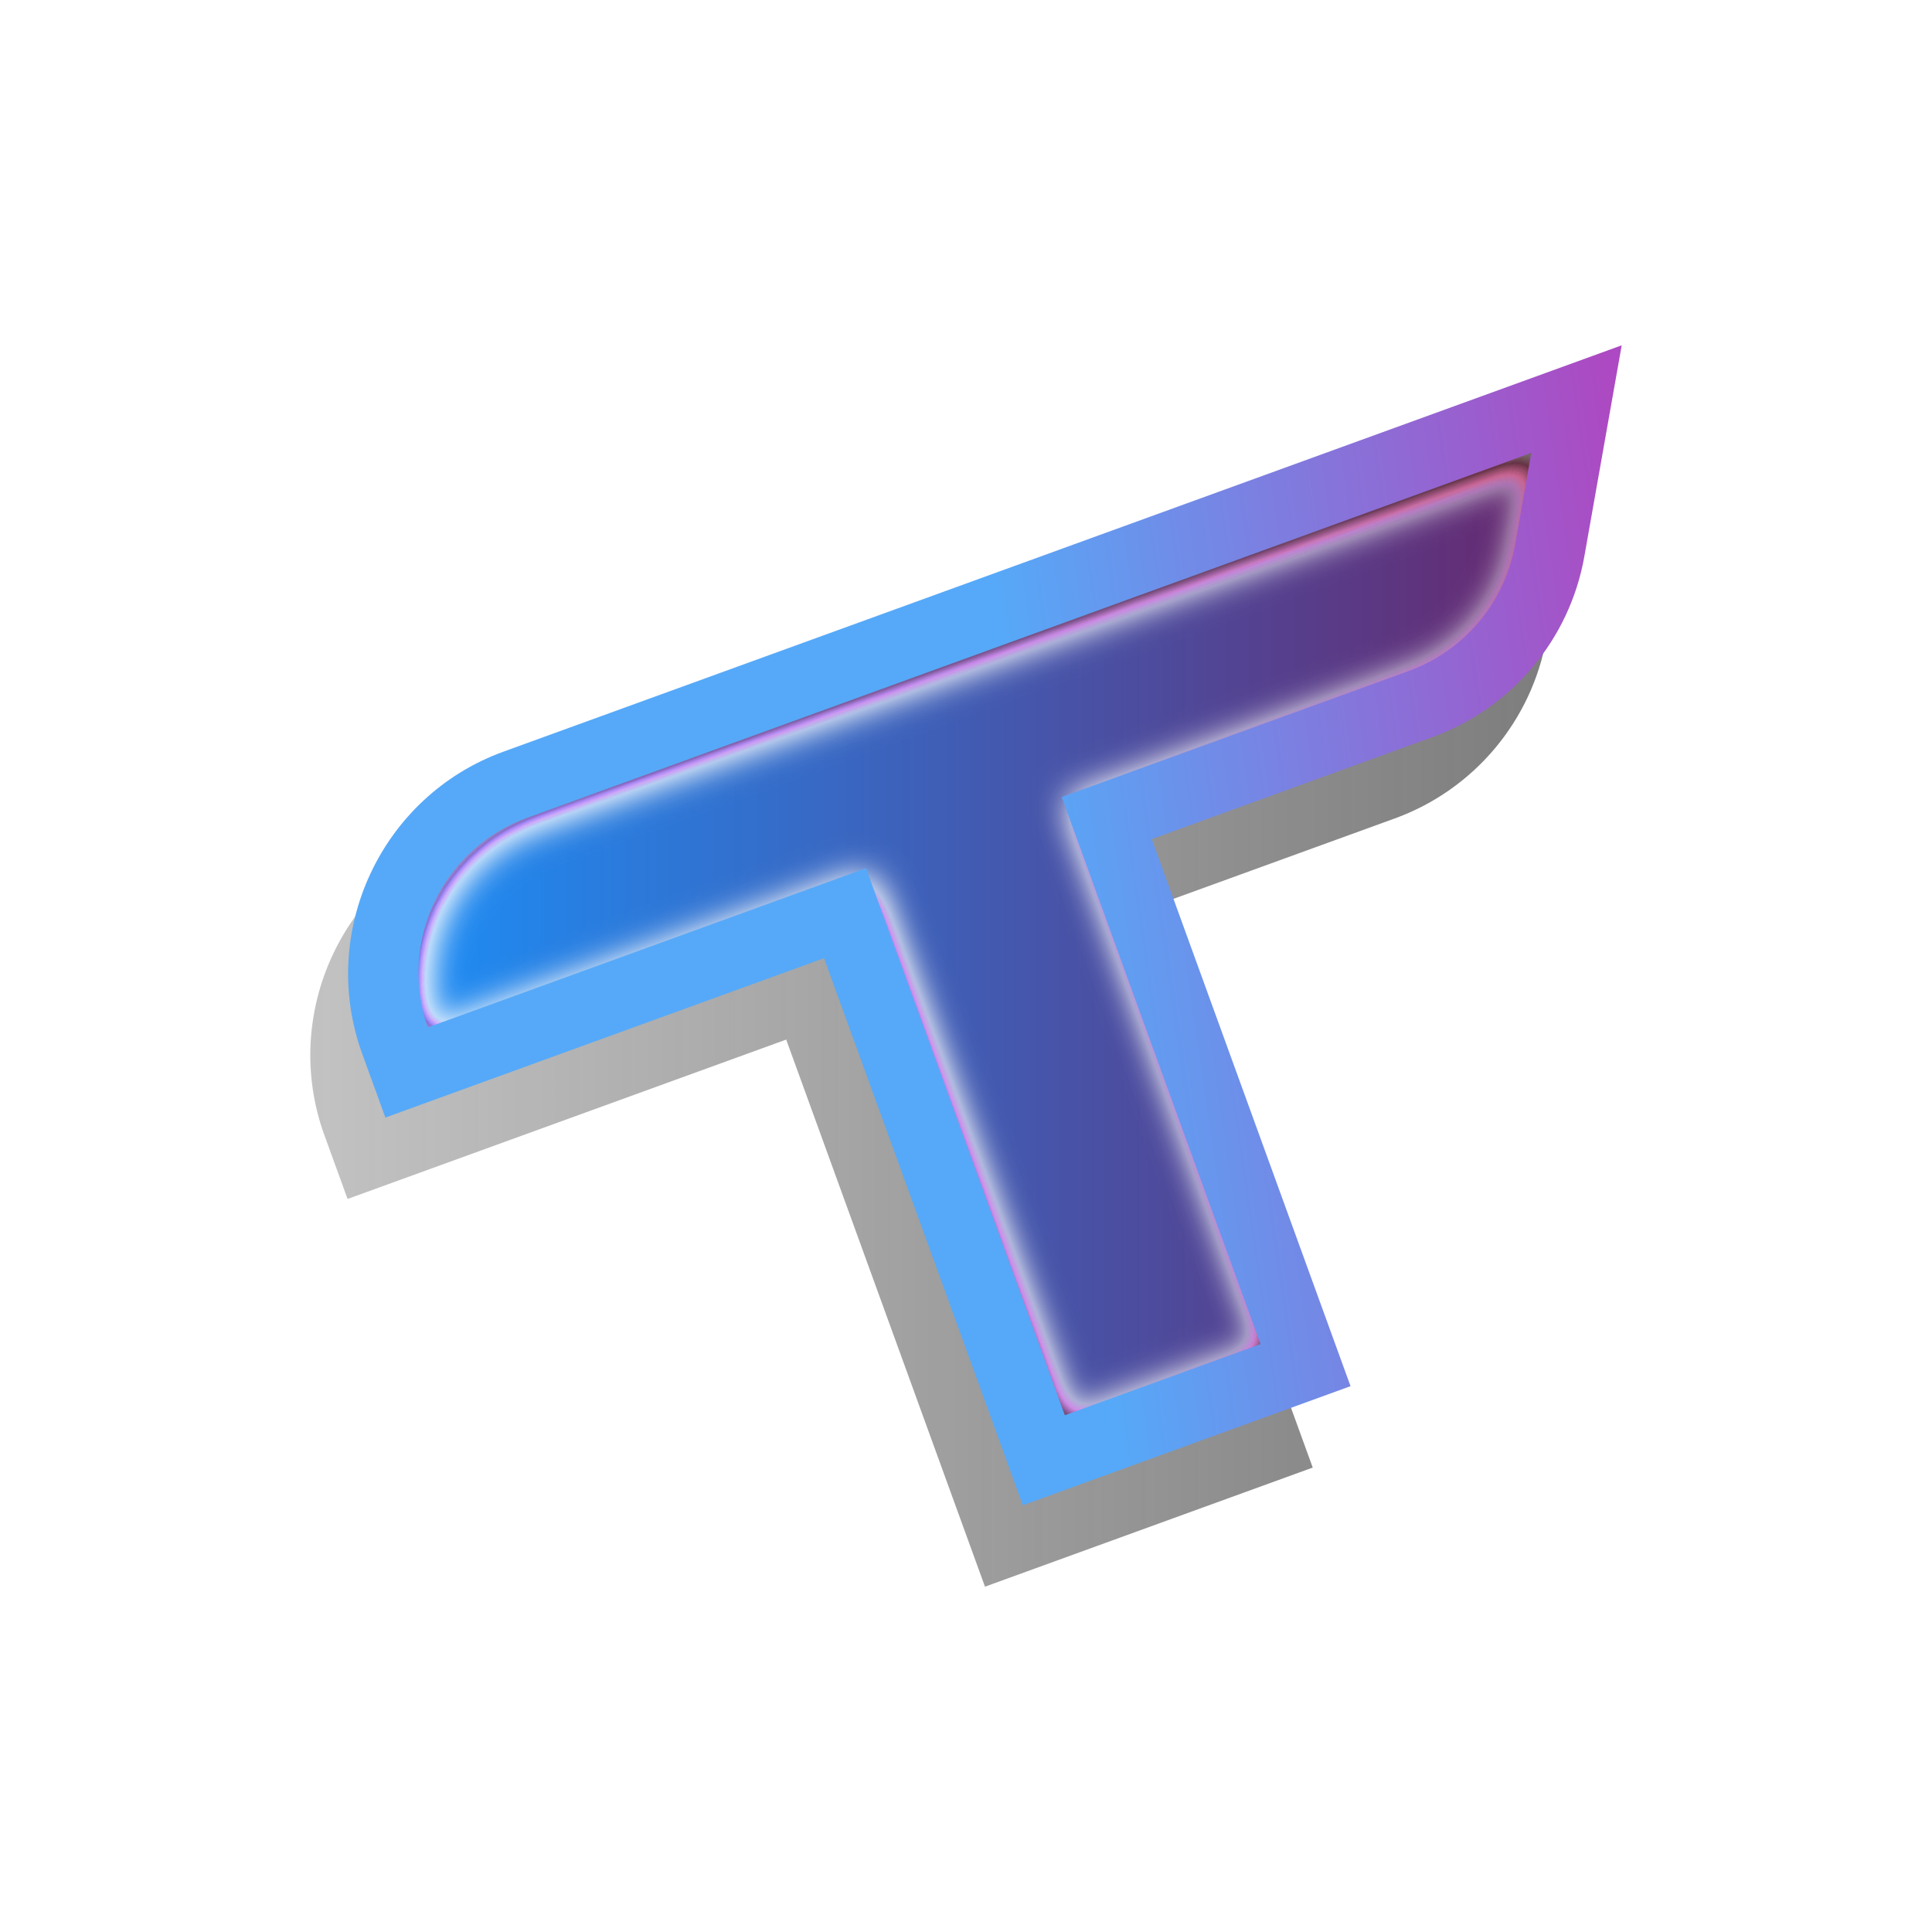
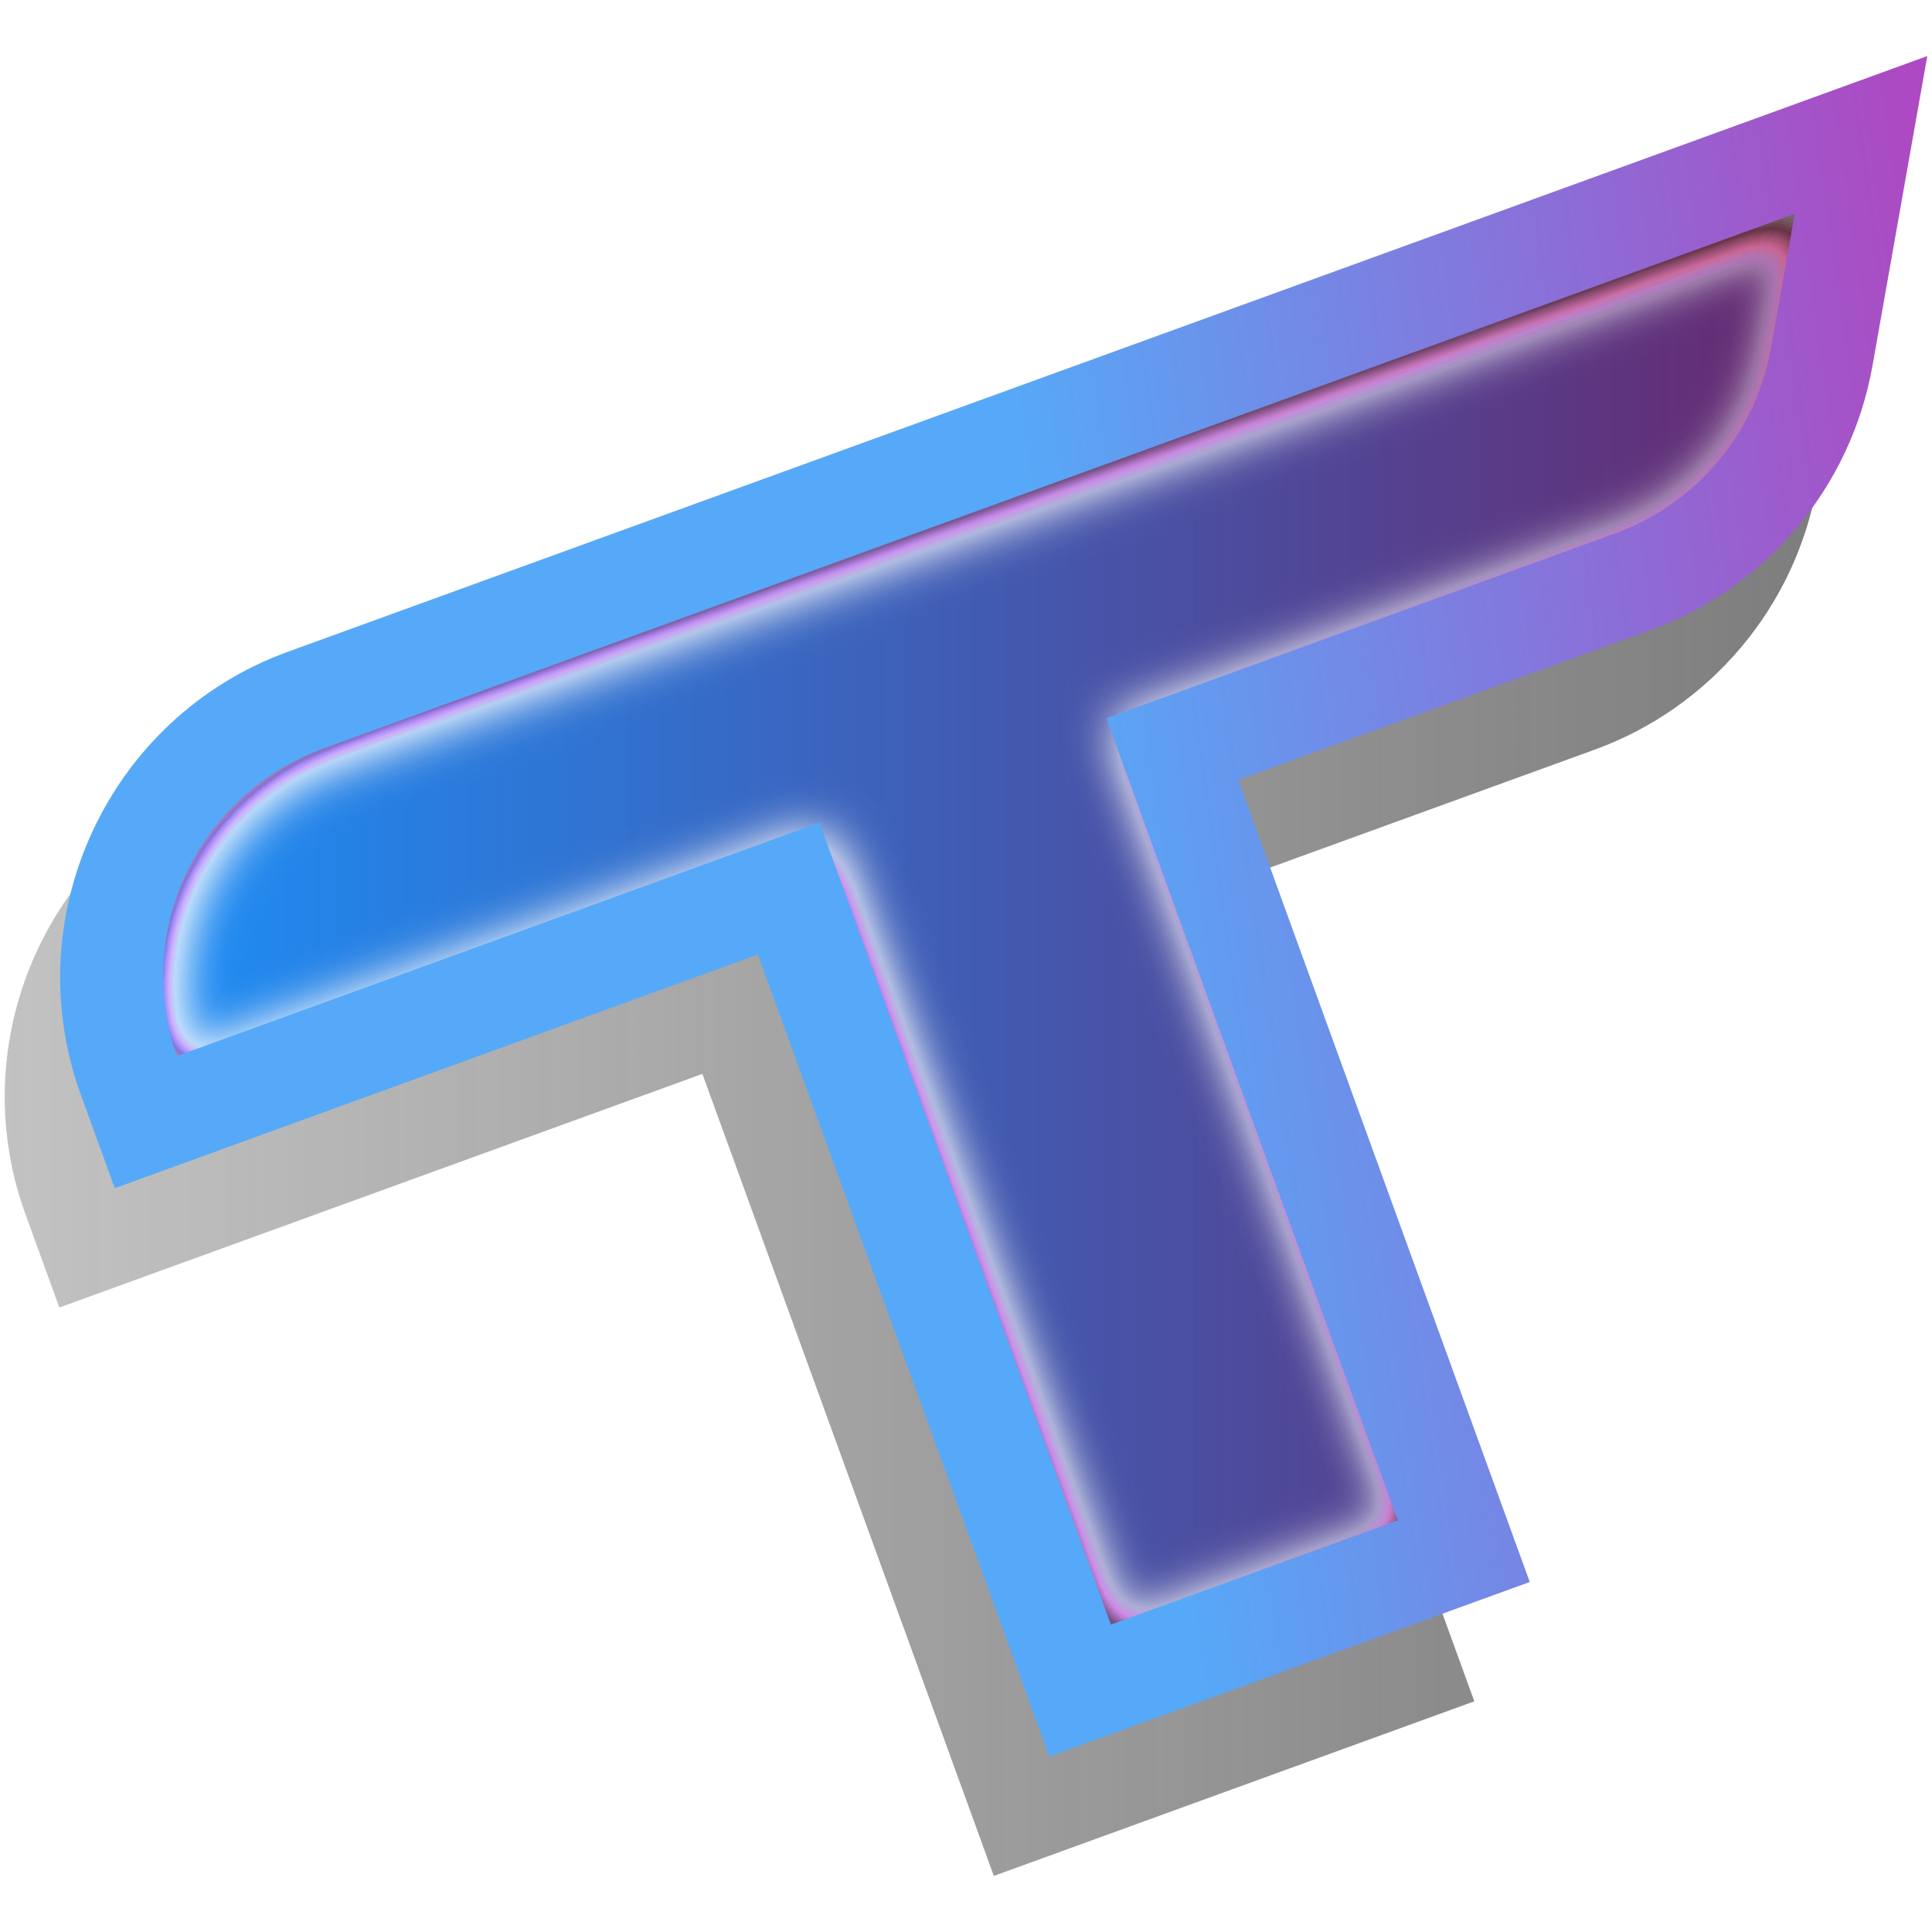
<svg xmlns="http://www.w3.org/2000/svg" xmlns:xlink="http://www.w3.org/1999/xlink" width="512" height="512" viewBox="0 0 512 512" fill="none" version="1.1" id="svg7">
  <defs id="defs7">
    <linearGradient id="linearGradient1408">
      <stop style="stop-color:#1e8cf3;stop-opacity:1;" offset="0" id="stop1408" />
      <stop style="stop-color:#67286e;stop-opacity:1;" offset="1" id="stop1409" />
    </linearGradient>
    <linearGradient id="linearGradient2">
      <stop style="stop-color:#424242;stop-opacity:0.322;" offset="0" id="stop2" />
      <stop style="stop-color:#424242;stop-opacity:0.697;" offset="1" id="stop3" />
    </linearGradient>
    <linearGradient id="linearGradient40">
      <stop style="stop-color:#56a9f8;stop-opacity:1;" offset="0" id="stop40" />
      <stop style="stop-color:#ad49c2;stop-opacity:1;" offset="0.246" id="stop41" />
    </linearGradient>
    <linearGradient xlink:href="#linearGradient40" id="linearGradient6" gradientUnits="userSpaceOnUse" gradientTransform="matrix(0.8174904,-0.2970438,0.2970438,0.8174904,122.3235,226.055)" x1="139.321" y1="54.06" x2="645.578" y2="159.141" />
    <linearGradient xlink:href="#linearGradient2" id="linearGradient3" x1="133.832" y1="242.187" x2="354.594" y2="242.187" gradientUnits="userSpaceOnUse" />
    <linearGradient xlink:href="#linearGradient1408" id="linearGradient1409" x1="145.626" y1="243.661" x2="339.438" y2="243.661" gradientUnits="userSpaceOnUse" />
    <filter style="color-interpolation-filters:sRGB;" id="filter1413" x="-0.037" y="-0.043" width="1.085" height="1.098">
      <feColorMatrix values="1 0 0 0 0 0 1 0 0 0 0 0 1 0 0 0 0 0 1 0 " result="fbSourceGraphic" id="feColorMatrix1412" />
      <feGaussianBlur stdDeviation="3" result="result1" id="feGaussianBlur1412" />
      <feOffset dx="2" dy="2" result="result6" id="feOffset1412" />
      <feComposite k2="2" operator="in" result="result2" in="result6" in2="result1" id="feComposite1412" />
      <feColorMatrix values="110" result="result3" type="hueRotate" id="feColorMatrix1413" />
      <feBlend mode="screen" in="result2" in2="result3" result="result4" id="feBlend1413" />
      <feConvolveMatrix order="3 3" kernelMatrix="-2 0 2 0 4 0 2 0 2" divisor="2" bias="0" targetX="0" in="result4" result="result5" id="feConvolveMatrix1413" />
      <feComposite operator="atop" in="result2" in2="result5" id="feComposite1413" />
    </filter>
  </defs>
-   <g id="g3" transform="matrix(1.528876,0,0,1.528876,-87.47226,-111.6575)">
+   <g id="g3" transform="matrix(2.241389,0,0,2.241389,-247.5431,-282.9996)">
    <g id="g2-8" transform="translate(-22.83276,5.34292)">
      <path id="path2-8" style="fill:url(#linearGradient3);fill-opacity:1" d="m 354.594,141.657 -193.85,70.438 c -21.152,7.686 -32.147,31.231 -24.461,52.383 l 4.01,11.035 76.029,-27.625 34.457,94.83 56.812,-20.645 -34.457,-94.83 48.689,-17.691 c 13.718,-4.985 23.751,-16.931 26.293,-31.303 z" />
    </g>
    <g id="g2" transform="translate(-16.27994,-8.766122)">
      <path id="path2" style="fill:url(#linearGradient1409);fill-opacity:1;filter:url(#filter1413)" d="m 164.828,223.145 c -9.962,3.496 -17.537,12.877 -18.91,23.339 -0.68,4.665 -0.156,9.484 1.412,13.924 25.355,-9.174 50.692,-18.408 76.041,-27.602 11.482,31.604 22.968,63.207 34.451,94.811 11.557,-4.197 23.115,-8.395 34.672,-12.592 -11.479,-31.61 -22.962,-63.219 -34.439,-94.83 20.627,-7.517 41.294,-14.928 61.87,-22.587 8.858,-3.956 15.374,-12.648 16.738,-22.247 0.944,-5.212 1.836,-10.435 2.775,-15.656 -58.203,21.146 -116.406,42.293 -174.609,63.439 z" />
      <path style="fill:url(#linearGradient6);stroke-width:0.87" d="m 160.745,212.094 c -21.152,7.686 -32.147,31.231 -24.461,52.383 l 4.01,11.036 76.028,-27.626 34.457,94.83 56.813,-20.644 -34.457,-94.83 48.689,-17.692 c 13.718,-4.985 23.752,-16.931 26.294,-31.303 l 6.475,-36.592 z m 4.158,11.444 174.023,-63.233 -2.797,15.824 c -1.788,10.107 -8.816,18.473 -18.464,21.979 l -60.133,21.85 34.456,94.827 -33.925,12.327 -34.456,-94.827 -75.986,27.61 c -5.145,-14.852 2.455,-30.97 17.282,-36.357 z" id="path1" />
    </g>
  </g>
</svg>
